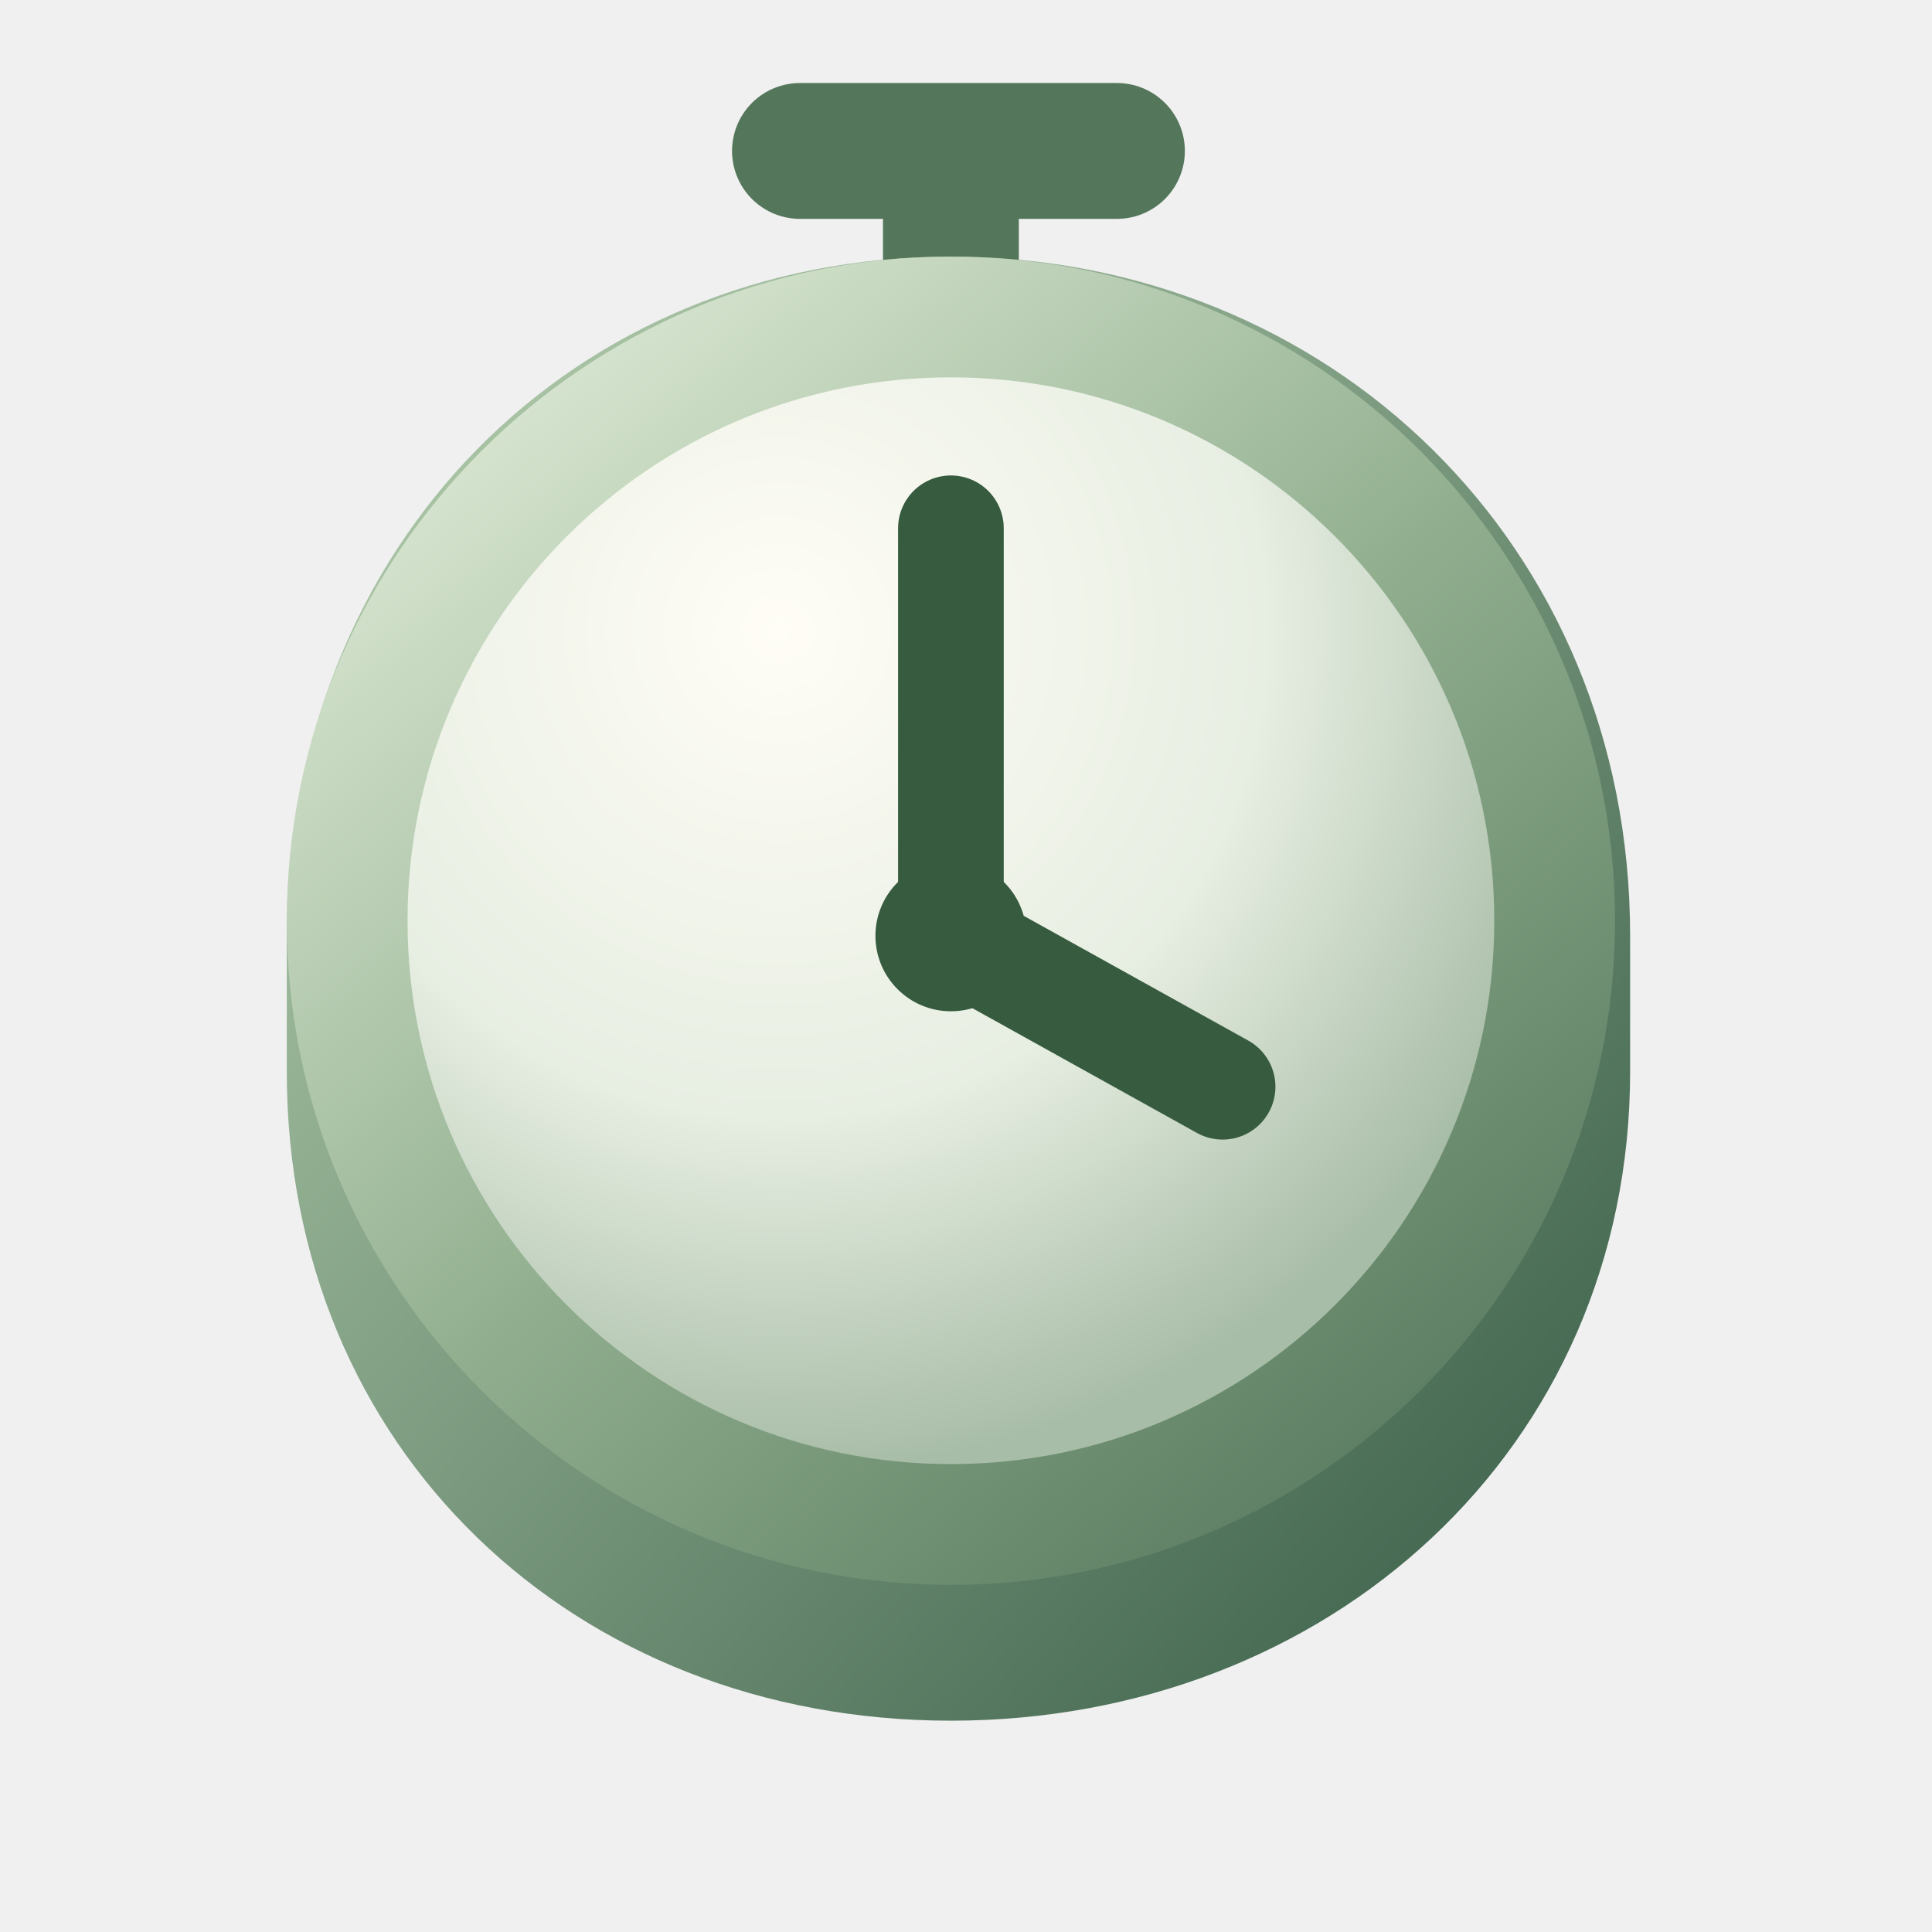
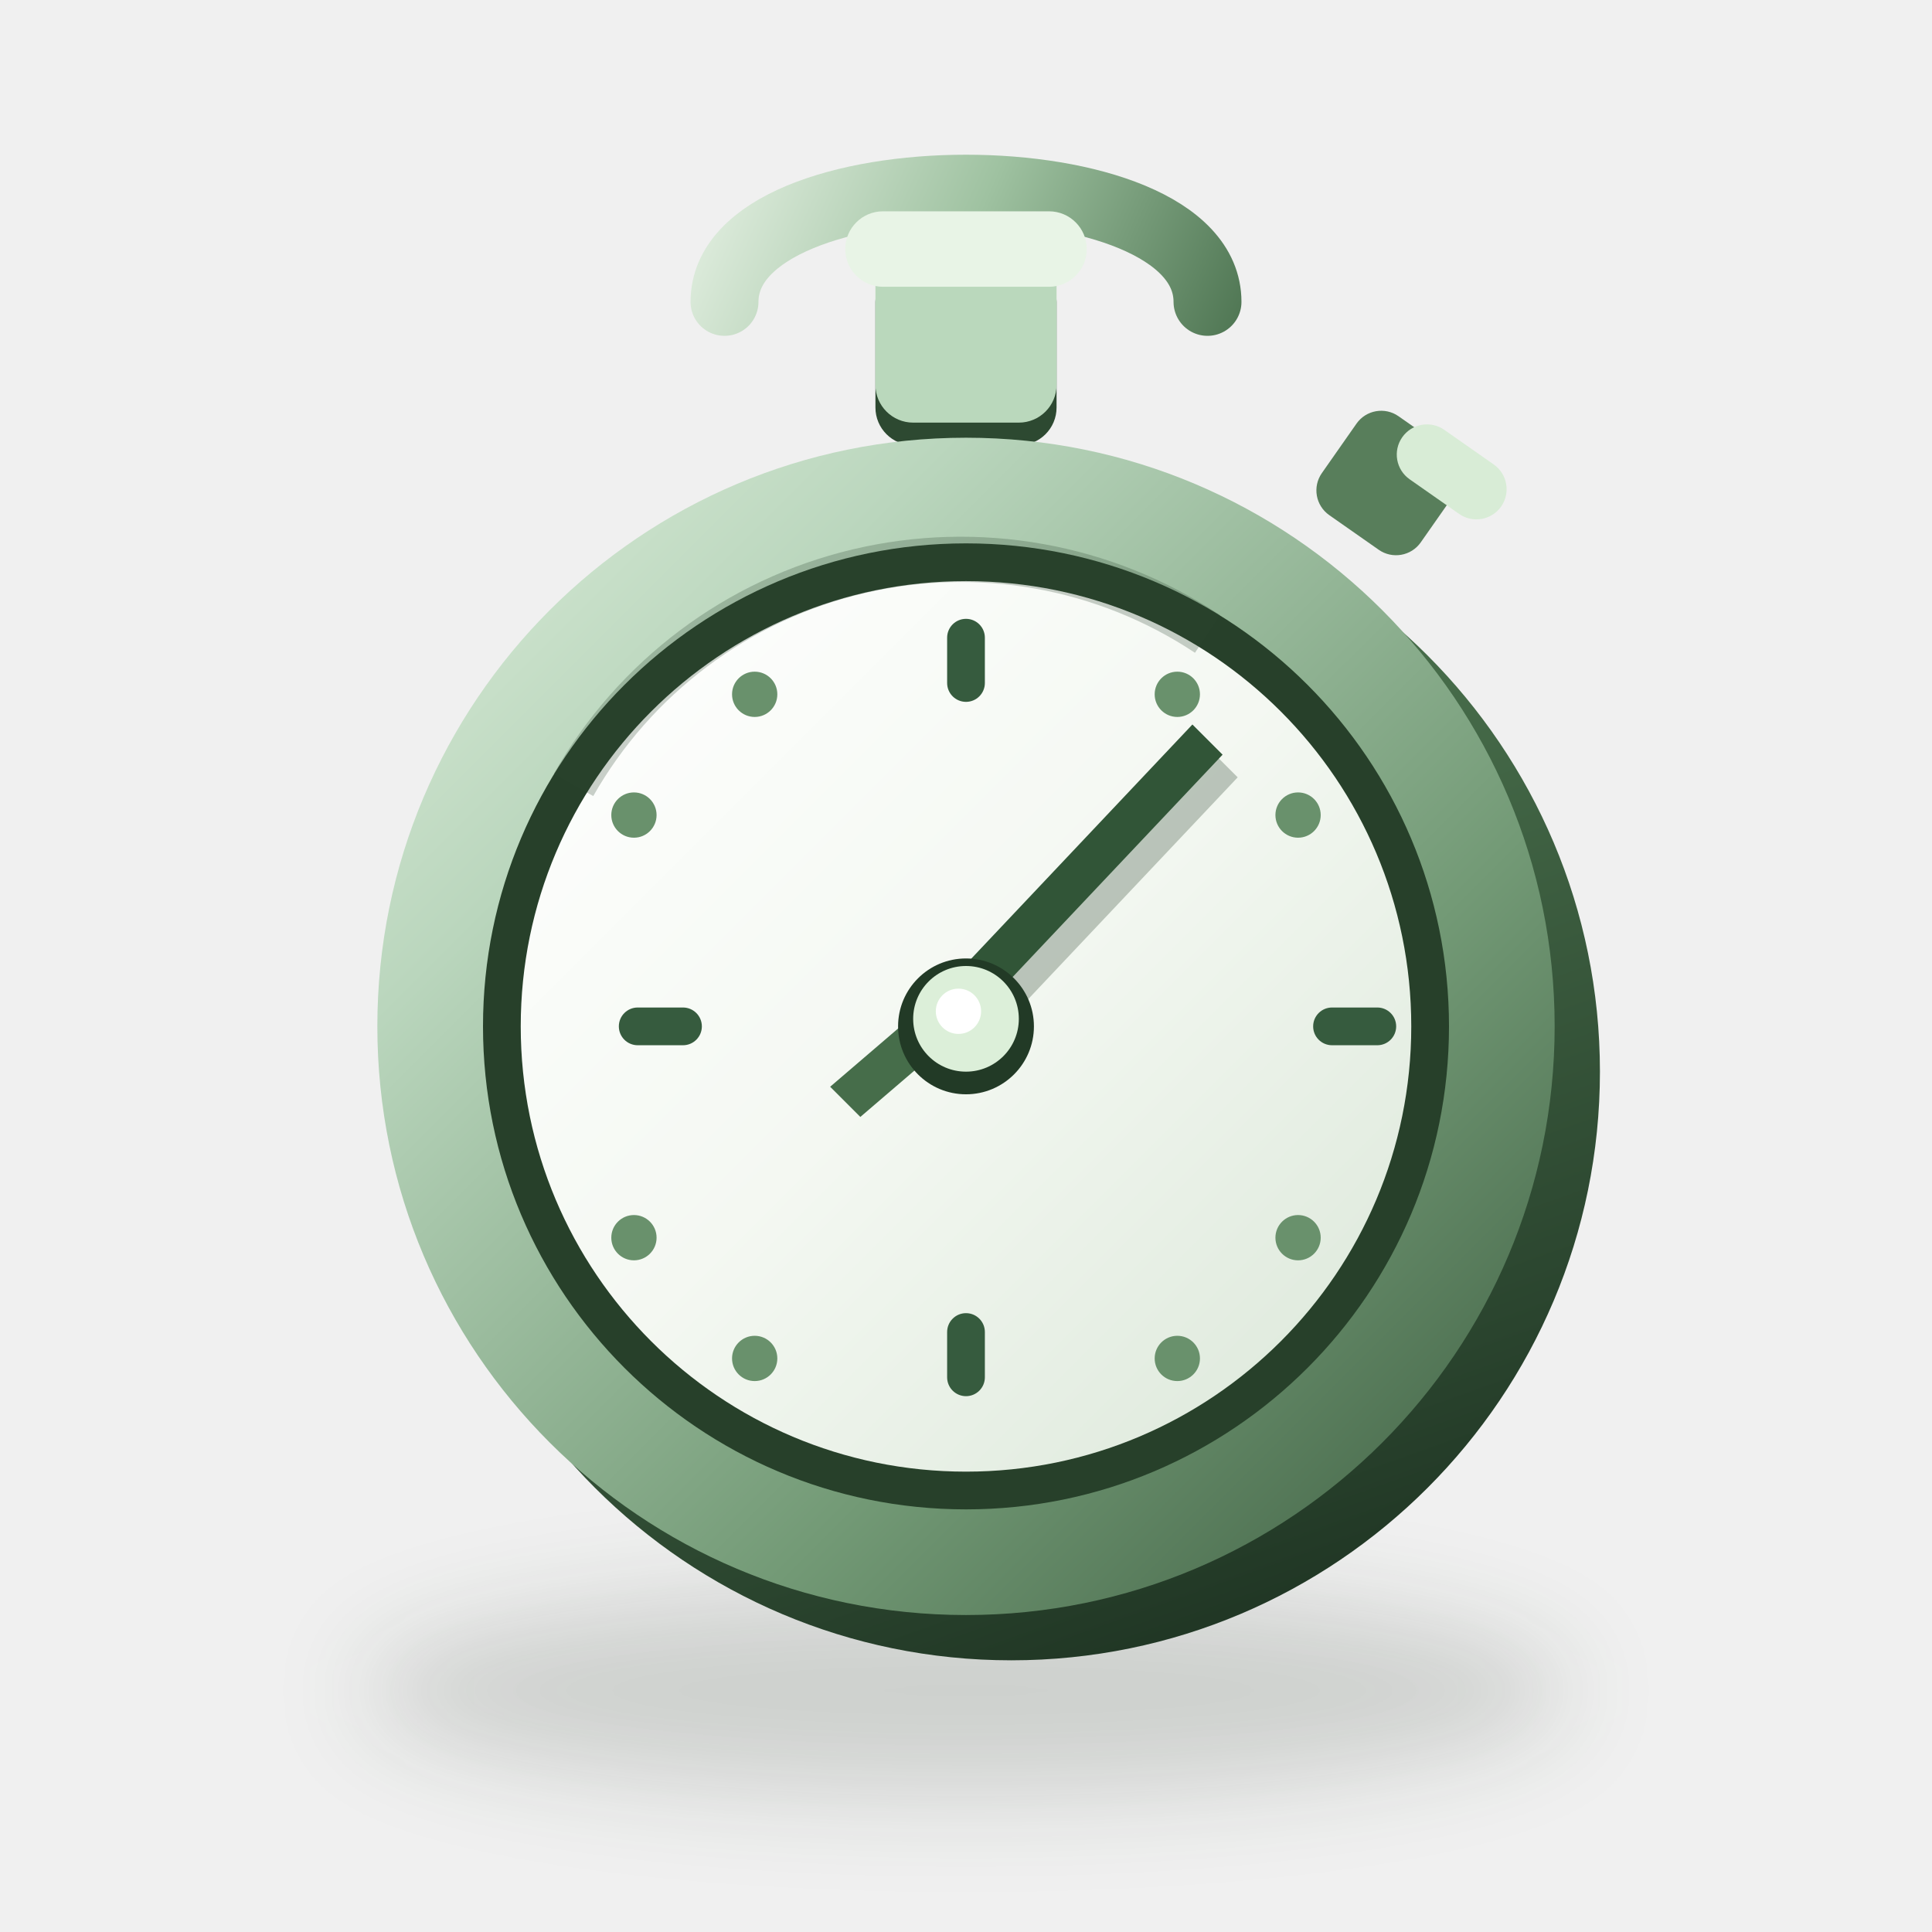
- <svg xmlns="http://www.w3.org/2000/svg" viewBox="0 0 128 128">
+ <svg xmlns="http://www.w3.org/2000/svg" viewBox="0 0 128 128" role="img" aria-labelledby="timer-title">
  <defs>
-     <linearGradient id="timer-side" x1="25" y1="36" x2="103" y2="105" gradientUnits="userSpaceOnUse">
-       <stop stop-color="#a8c3a4" />
-       <stop offset="1" stop-color="#3f634d" />
+     <filter id="timer-shadow" x="14" y="98" width="100" height="28" filterUnits="userSpaceOnUse">
+       <feGaussianBlur stdDeviation="3.2" />
+     </filter>
+     <linearGradient id="tim-casing" x1="24" y1="28" x2="104" y2="108" gradientUnits="userSpaceOnUse">
+       <stop stop-color="#e0f0dd" />
+       <stop offset="0.25" stop-color="#bad6bd" />
+       <stop offset="0.65" stop-color="#739a76" />
+       <stop offset="1" stop-color="#38583c" />
    </linearGradient>
-     <radialGradient id="timer-face" cx=".34" cy=".23" r=".78">
-       <stop stop-color="#fffdf6" />
-       <stop offset=".58" stop-color="#e7eee2" />
-       <stop offset="1" stop-color="#a8bda7" />
-     </radialGradient>
-     <linearGradient id="timer-rim" x1="30" y1="22" x2="98" y2="101" gradientUnits="userSpaceOnUse">
-       <stop stop-color="#dfebd7" />
-       <stop offset=".5" stop-color="#91af8f" />
-       <stop offset="1" stop-color="#54765b" />
+     <linearGradient id="tim-casing-flank" x1="88" y1="48" x2="108" y2="104" gradientUnits="userSpaceOnUse">
+       <stop stop-color="#466b49" />
+       <stop offset="0.7" stop-color="#2a442e" />
+       <stop offset="1" stop-color="#1c3020" />
+     </linearGradient>
+     <linearGradient id="tim-dial" x1="36" y1="38" x2="92" y2="94" gradientUnits="userSpaceOnUse">
+       <stop stop-color="#ffffff" />
+       <stop offset="0.5" stop-color="#f4f8f2" />
+       <stop offset="1" stop-color="#dce8da" />
+     </linearGradient>
+     <linearGradient id="tim-loop" x1="46" y1="8" x2="82" y2="24" gradientUnits="userSpaceOnUse">
+       <stop stop-color="#eaf4e8" />
+       <stop offset="0.5" stop-color="#9fc2a1" />
+       <stop offset="1" stop-color="#4c7350" />
    </linearGradient>
  </defs>
-   <path d="M53 10H74M63 10V20" stroke="#54765b" stroke-width="9" stroke-linecap="round" />
-   <path d="M19 62C19 36 38 17 63 17c25 0 45 19 45 45v9c0 25-20 43-45 43S19 96 19 71Z" fill="url(#timer-side)" />
-   <circle cx="63" cy="61" r="44" fill="url(#timer-rim)" />
-   <circle cx="63" cy="61" r="36" fill="url(#timer-face)" />
-   <path d="M63 35v27l18 10" fill="none" stroke="#365b3e" stroke-width="7" stroke-linecap="round" stroke-linejoin="round" />
-   <circle cx="63" cy="62" r="5" fill="#365b3e" />
+   <g id="timer-ground">
+     <ellipse cx="64" cy="112" rx="40" ry="7" fill="#1b2e1f" opacity="0.16" filter="url(#timer-shadow)" />
+   </g>
+   <g id="timer-body">
+     <path d="M48 20 C48 10 80 10 80 20" fill="none" stroke="url(#tim-loop)" stroke-width="4.5" stroke-linecap="round" />
+     <rect x="58" y="16" width="12" height="12" rx="2.5" fill="#2d4931" transform="translate(0, 1.5)" />
+     <rect x="58" y="16" width="12" height="12" rx="2.5" fill="#bad8bc" />
+     <rect x="56" y="14" width="16" height="5" rx="2.5" fill="#e8f4e6" />
+     <rect x="88" y="28" width="8" height="8" rx="2" fill="#587e5b" transform="rotate(35, 92, 32)" />
+     <rect x="91" y="27" width="8" height="4" rx="2" fill="#d8ecd6" transform="rotate(35, 92, 32)" />
+     <circle cx="67" cy="71" r="39" fill="url(#tim-casing-flank)" />
+     <circle cx="64" cy="68" r="39" fill="url(#tim-casing)" />
+     <circle cx="64" cy="68" r="32" fill="#27402a" />
+     <circle cx="64" cy="68" r="29.5" fill="url(#tim-dial)" />
+     <path d="M38 52 A29.5 29.5 0 0 1 80 42" stroke="#2a452e" stroke-width="3" fill="none" opacity="0.25" />
+     <rect x="62.75" y="41" width="2.5" height="5.5" rx="1.25" fill="#365b3e" />
+     <rect x="87" y="66.75" width="5.5" height="2.5" rx="1.25" fill="#365b3e" />
+     <rect x="62.75" y="87" width="2.5" height="5.5" rx="1.25" fill="#365b3e" />
+     <rect x="41" y="66.75" width="5.5" height="2.5" rx="1.25" fill="#365b3e" />
+     <circle cx="78" cy="46" r="1.5" fill="#69916c" />
+     <circle cx="86" cy="54" r="1.5" fill="#69916c" />
+     <circle cx="86" cy="82" r="1.5" fill="#69916c" />
+     <circle cx="78" cy="90" r="1.5" fill="#69916c" />
+     <circle cx="50" cy="90" r="1.5" fill="#69916c" />
+     <circle cx="42" cy="82" r="1.5" fill="#69916c" />
+     <circle cx="42" cy="54" r="1.5" fill="#69916c" />
+     <circle cx="50" cy="46" r="1.5" fill="#69916c" />
+     <path d="M64 68 L81 50 L79 48 L62 66 Z" fill="#243d27" opacity="0.28" transform="translate(1, 1.5)" />
+     <path d="M64 68 L81 50 L79 48 L62 66 Z" fill="#315537" />
+     <path d="M64 68 L57 74 L55 72 L62 66 Z" fill="#466d4a" />
+     <circle cx="64" cy="68" r="4.5" fill="#223a26" />
+     <circle cx="64" cy="67.5" r="3.5" fill="#dcefd9" />
+     <circle cx="63.5" cy="67" r="1.5" fill="#ffffff" />
+   </g>
</svg>
